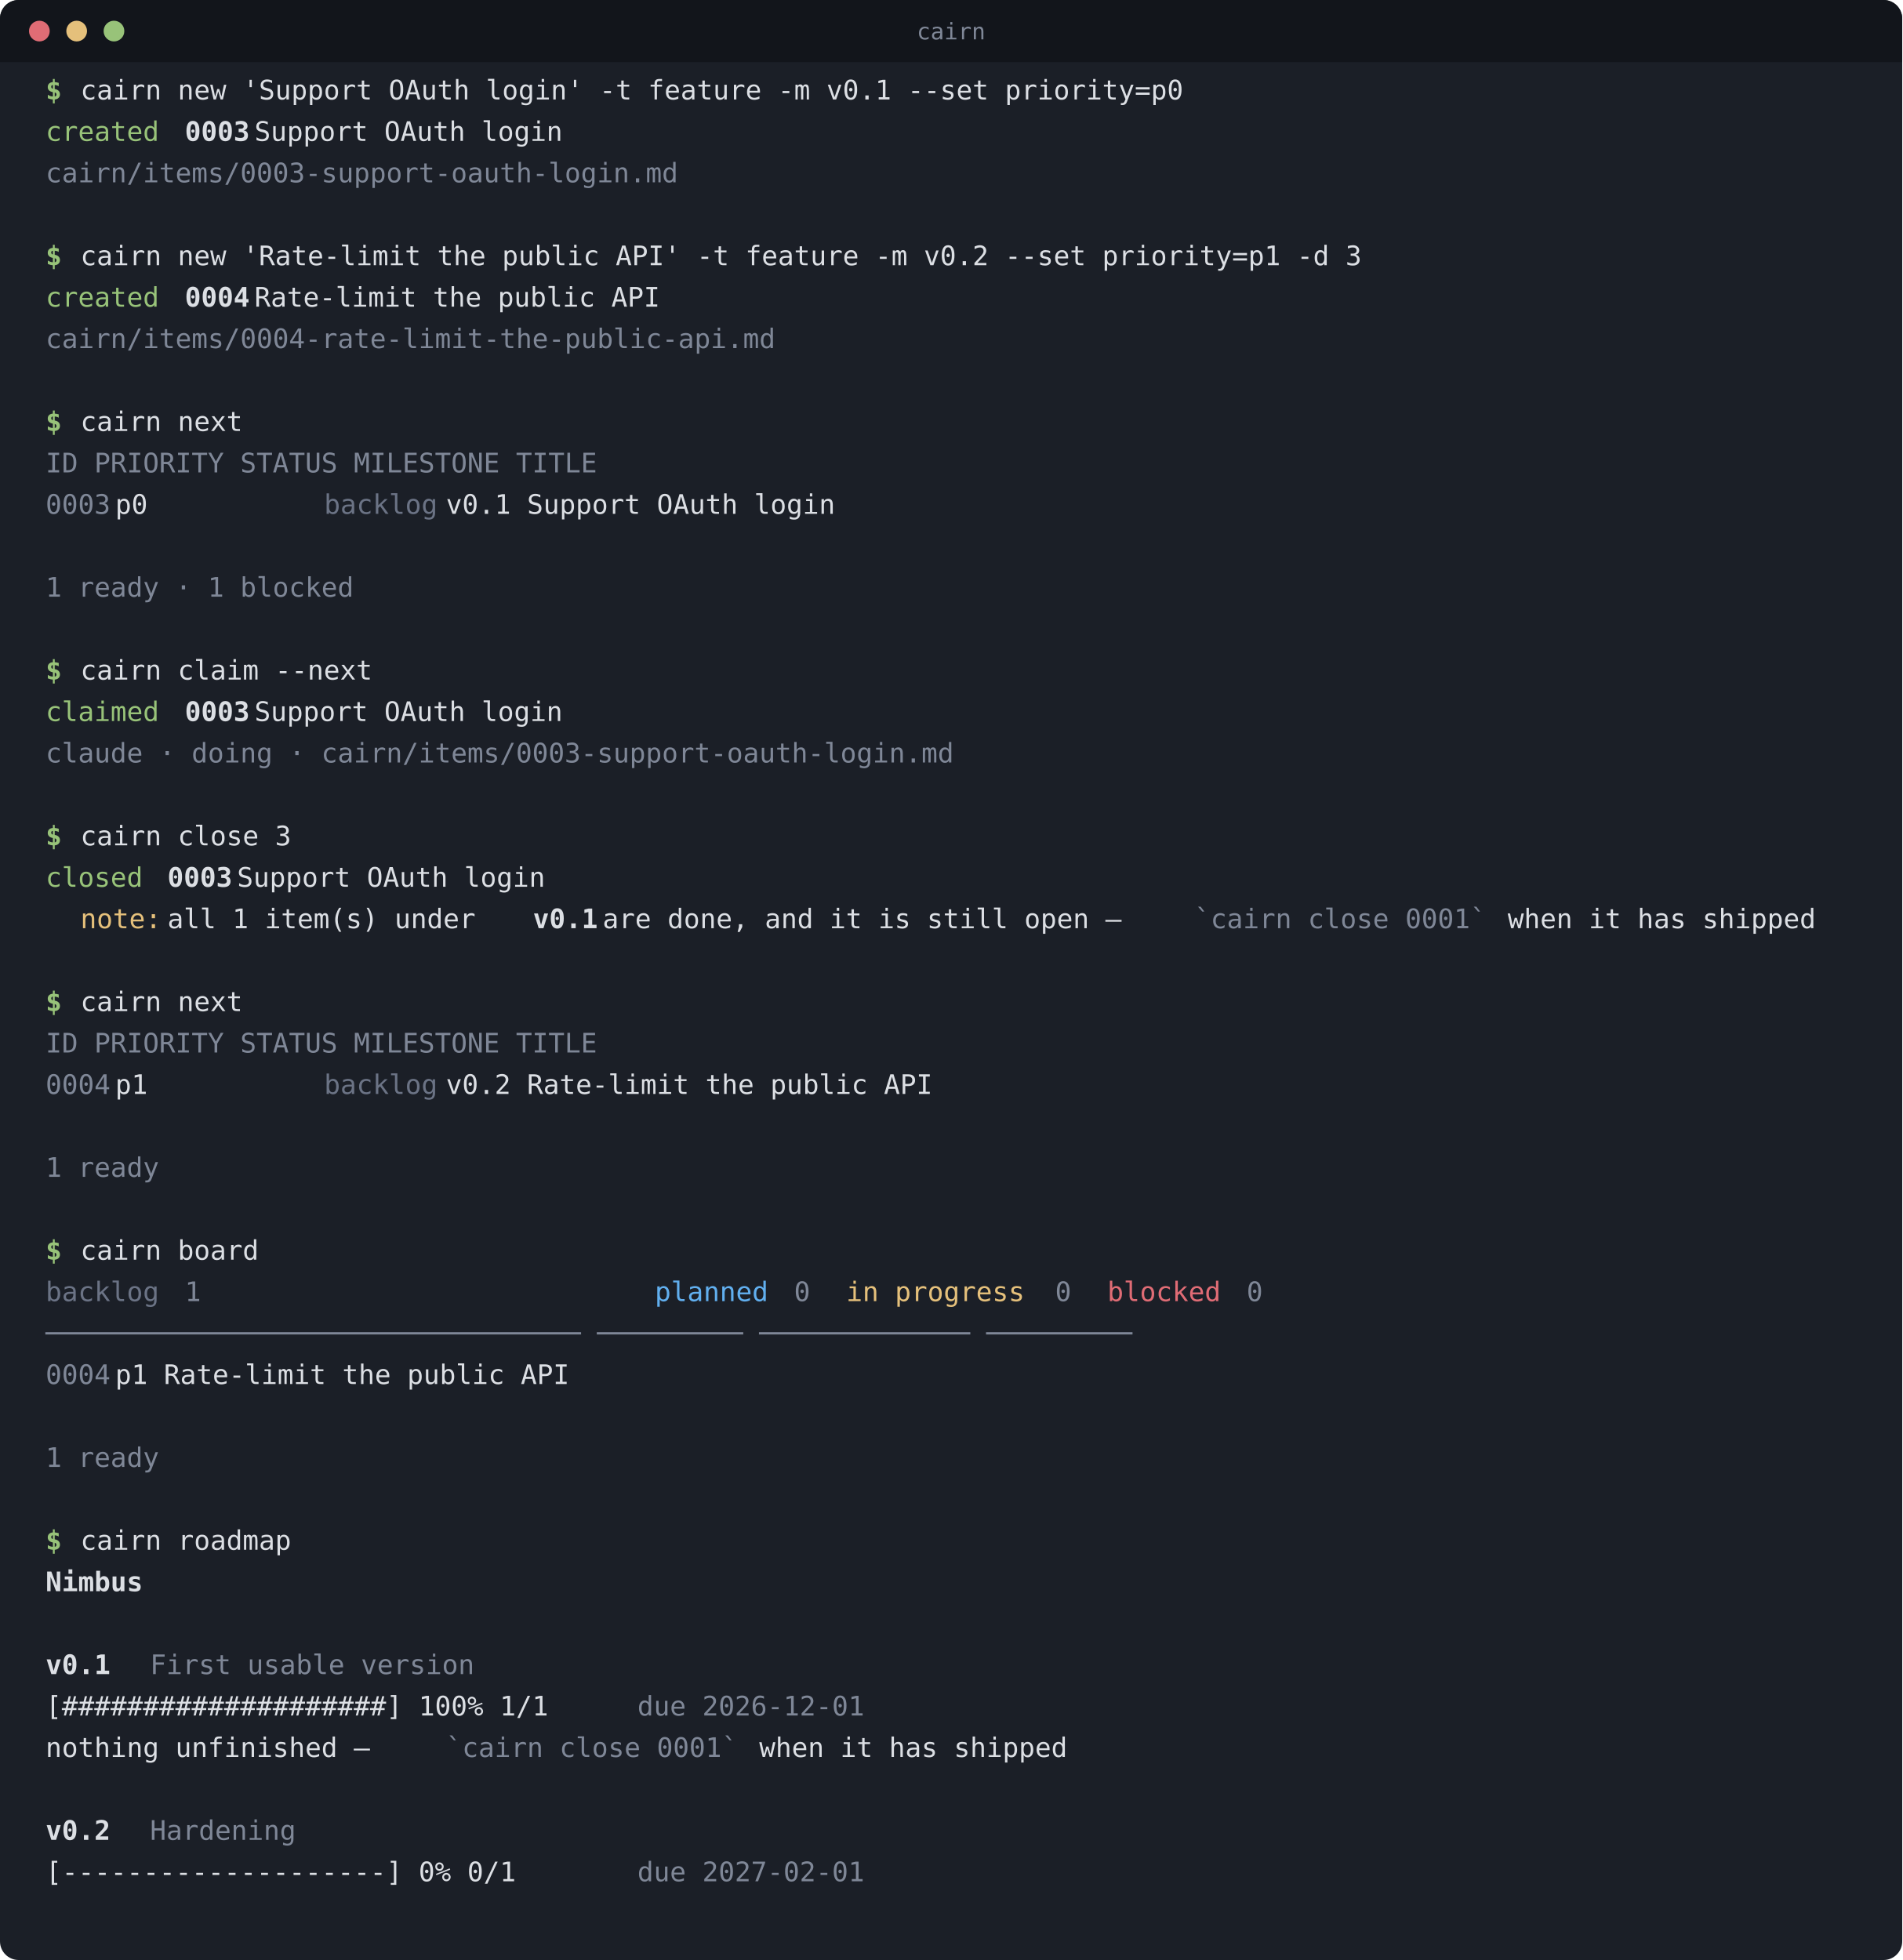
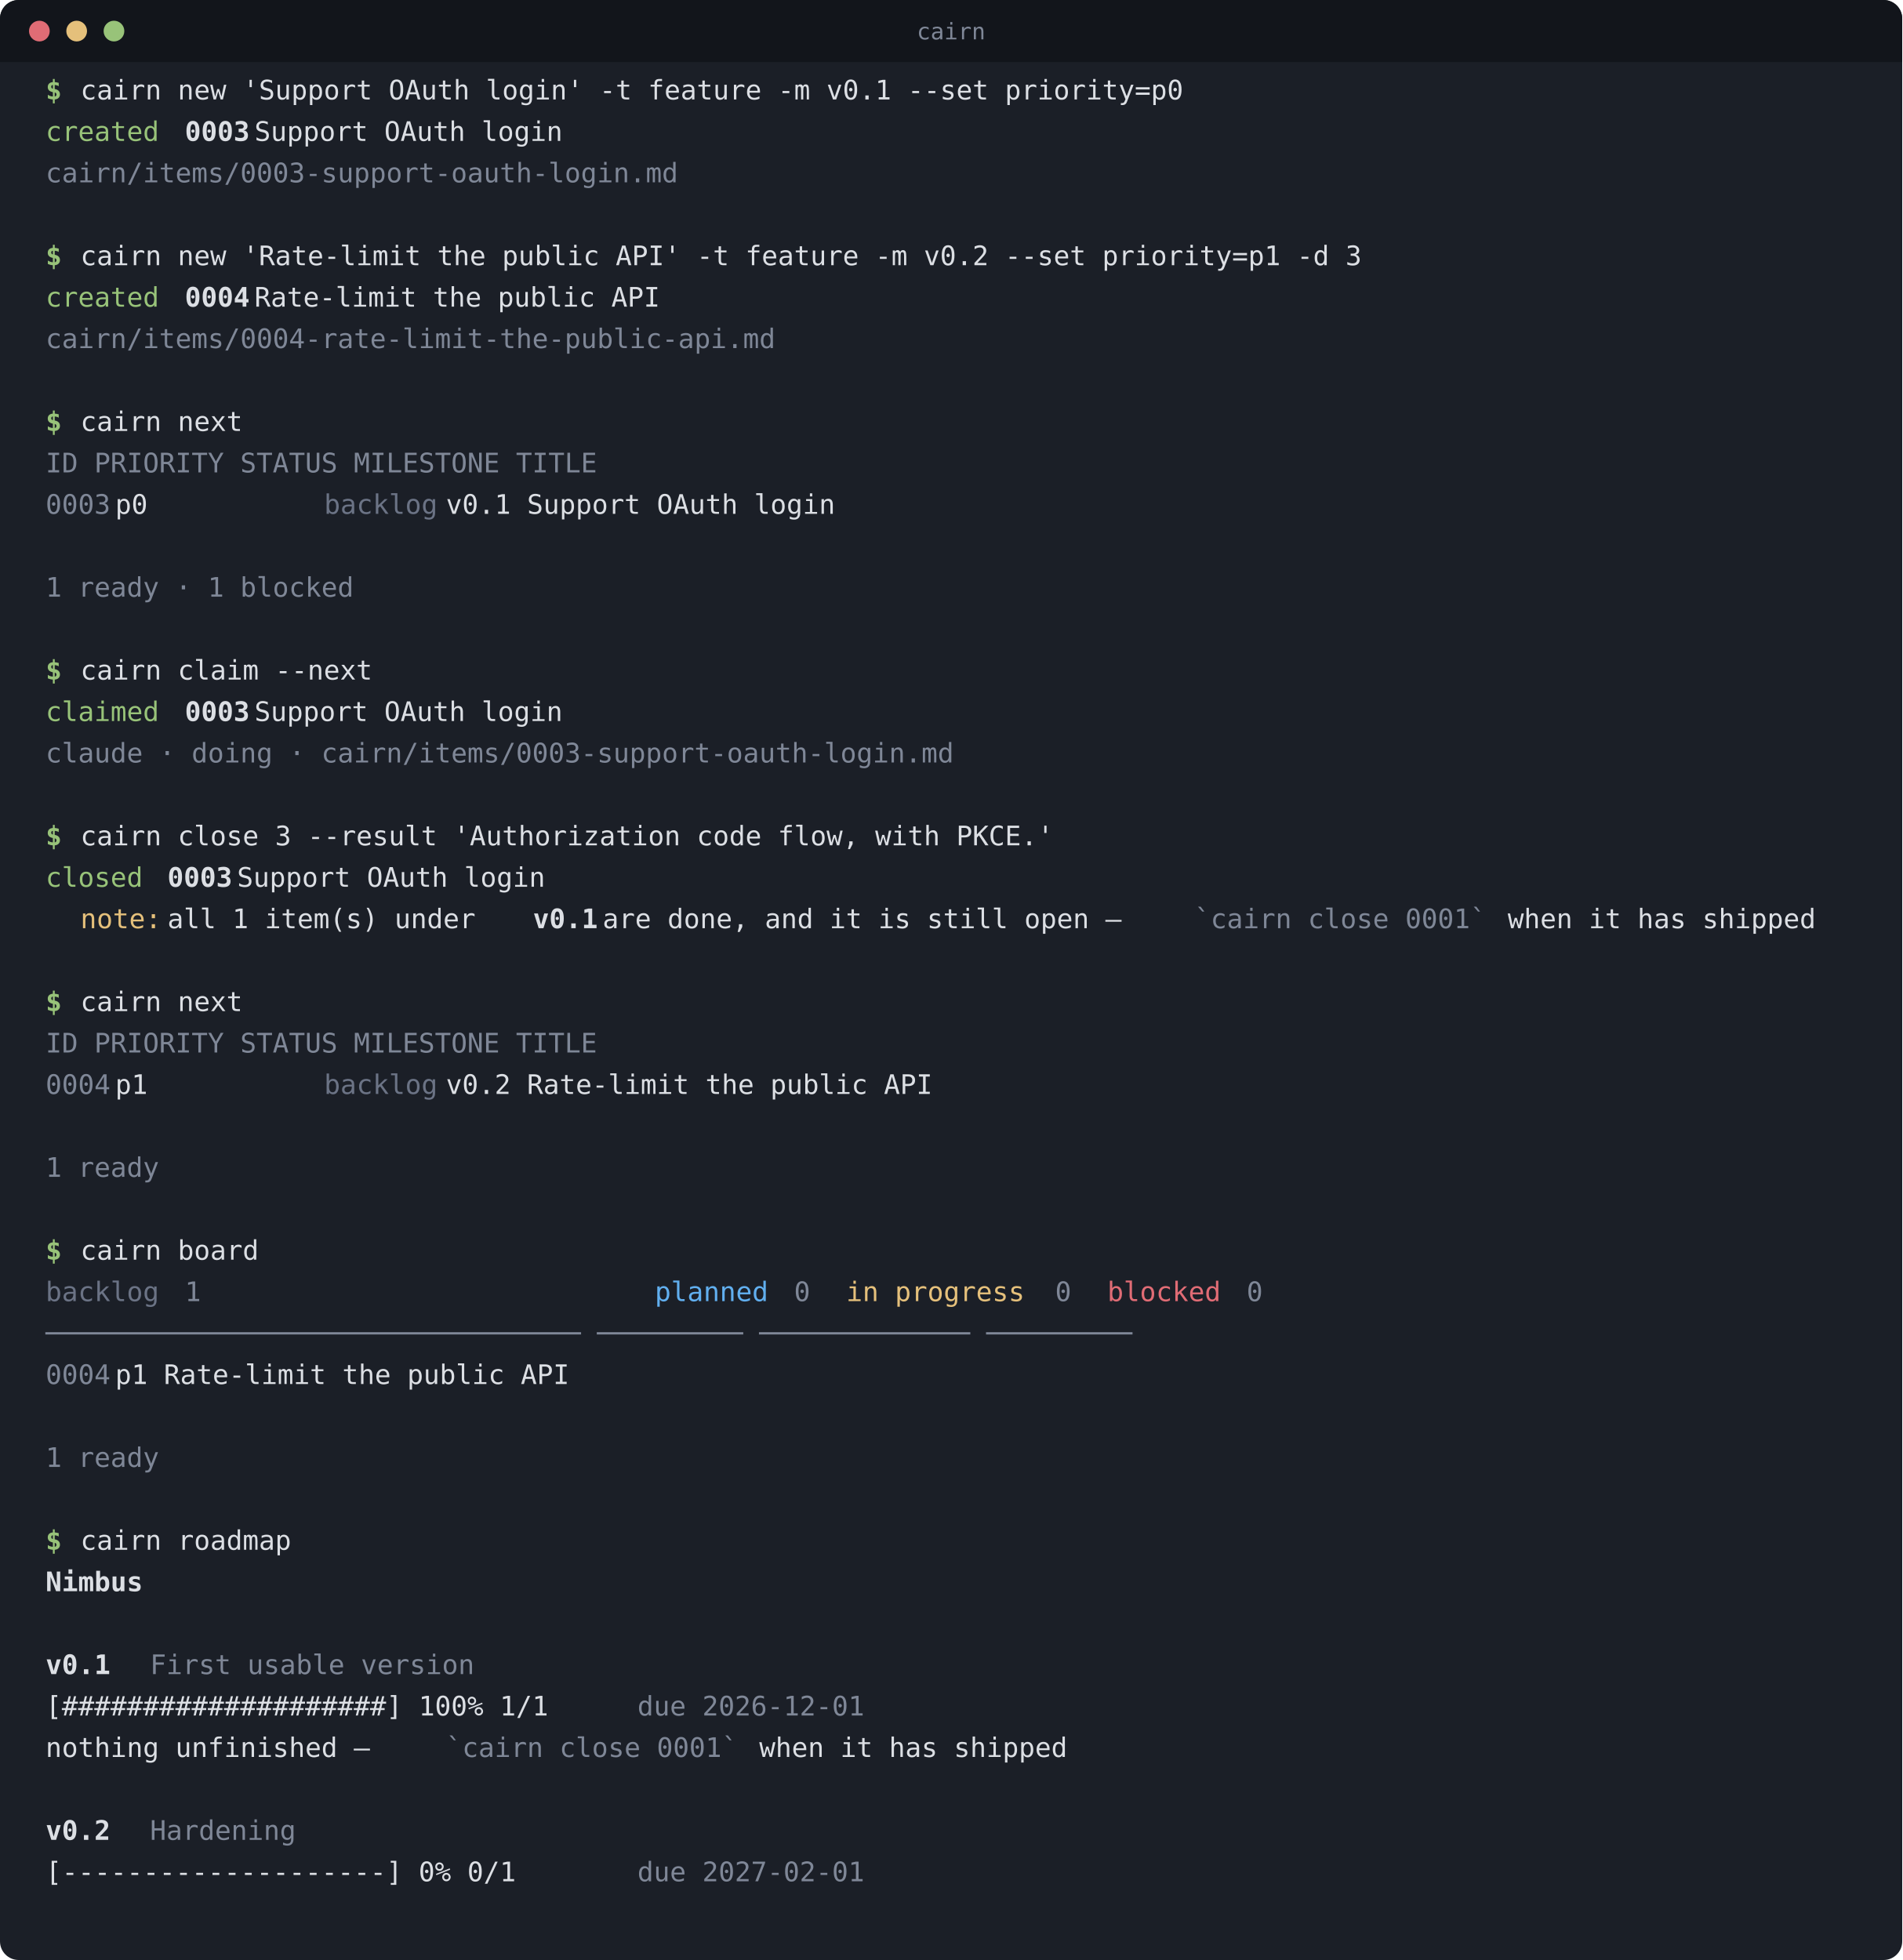
<svg xmlns="http://www.w3.org/2000/svg" width="918" height="946" viewBox="0 0 918 946" font-family="ui-monospace, SFMono-Regular, Menlo, Consolas, monospace" font-size="13">
  <defs>
    <clipPath id="r">
      <rect x="0" y="0" width="918" height="946" rx="9" />
    </clipPath>
  </defs>
  <g clip-path="url(#r)">
    <rect width="918" height="946" fill="#1b1f27" />
    <rect width="918" height="30" fill="#12151b" />
    <circle cx="19" cy="15" r="5" fill="#e06c75" />
    <circle cx="37" cy="15" r="5" fill="#e5c07b" />
    <circle cx="55" cy="15" r="5" fill="#98c379" />
    <text x="459" y="19" fill="#7f8797" text-anchor="middle" font-size="11">cairn</text>
    <text x="22.0" y="48.0" fill="#98c379" font-weight="600">$</text>
    <text x="38.8" y="48.0" fill="#dcdfe4">cairn new 'Support OAuth login' -t feature -m v0.1 --set priority=p0</text>
    <text y="68.0">
      <tspan x="22.0" fill="#98c379">created</tspan>
      <tspan x="80.8" fill="#dcdfe4"> </tspan>
      <tspan x="89.2" fill="#dcdfe4" font-weight="600">0003</tspan>
      <tspan x="122.8" fill="#dcdfe4">  Support OAuth login</tspan>
    </text>
    <text y="88.0">
      <tspan x="22.0" fill="#7f8797">cairn/items/0003-support-oauth-login.md</tspan>
    </text>
    <text x="22.0" y="128.0" fill="#98c379" font-weight="600">$</text>
    <text x="38.8" y="128.0" fill="#dcdfe4">cairn new 'Rate-limit the public API' -t feature -m v0.2 --set priority=p1 -d 3</text>
    <text y="148.0">
      <tspan x="22.0" fill="#98c379">created</tspan>
      <tspan x="80.8" fill="#dcdfe4"> </tspan>
      <tspan x="89.2" fill="#dcdfe4" font-weight="600">0004</tspan>
      <tspan x="122.8" fill="#dcdfe4">  Rate-limit the public API</tspan>
    </text>
    <text y="168.0">
      <tspan x="22.0" fill="#7f8797">cairn/items/0004-rate-limit-the-public-api.md</tspan>
    </text>
    <text x="22.0" y="208.0" fill="#98c379" font-weight="600">$</text>
    <text x="38.8" y="208.0" fill="#dcdfe4">cairn next</text>
    <text y="228.0">
      <tspan x="22.0" fill="#7f8797">ID    PRIORITY  STATUS   MILESTONE  TITLE</tspan>
    </text>
    <text y="248.0">
      <tspan x="22.0" fill="#7f8797">0003</tspan>
      <tspan x="55.6" fill="#dcdfe4">  p0        </tspan>
      <tspan x="156.4" fill="#6b7385">backlog</tspan>
      <tspan x="215.2" fill="#dcdfe4">  v0.1       Support OAuth login</tspan>
    </text>
    <text y="288.0">
      <tspan x="22.0" fill="#7f8797">1 ready · 1 blocked</tspan>
    </text>
    <text x="22.0" y="328.0" fill="#98c379" font-weight="600">$</text>
    <text x="38.8" y="328.0" fill="#dcdfe4">cairn claim --next</text>
    <text y="348.0">
      <tspan x="22.0" fill="#98c379">claimed</tspan>
      <tspan x="80.8" fill="#dcdfe4"> </tspan>
      <tspan x="89.2" fill="#dcdfe4" font-weight="600">0003</tspan>
      <tspan x="122.8" fill="#dcdfe4">  Support OAuth login</tspan>
    </text>
    <text y="368.0">
      <tspan x="22.0" fill="#7f8797">  claude · doing · cairn/items/0003-support-oauth-login.md</tspan>
    </text>
    <text x="22.0" y="408.0" fill="#98c379" font-weight="600">$</text>
-     <text x="38.8" y="408.0" fill="#dcdfe4">cairn close 3</text>
+     <text x="38.8" y="408.0" fill="#dcdfe4">cairn close 3 --result 'Authorization code flow, with PKCE.'</text>
    <text y="428.0">
      <tspan x="22.0" fill="#98c379">closed</tspan>
      <tspan x="72.4" fill="#dcdfe4"> </tspan>
      <tspan x="80.8" fill="#dcdfe4" font-weight="600">0003</tspan>
      <tspan x="114.4" fill="#dcdfe4">  Support OAuth login</tspan>
    </text>
    <text y="448.0">
      <tspan x="22.0" fill="#dcdfe4">  </tspan>
      <tspan x="38.8" fill="#e5c07b">note:</tspan>
      <tspan x="80.8" fill="#dcdfe4"> all 1 item(s) under </tspan>
      <tspan x="257.2" fill="#dcdfe4" font-weight="600">v0.1</tspan>
      <tspan x="290.8" fill="#dcdfe4"> are done, and it is still open — </tspan>
      <tspan x="576.4" fill="#7f8797">`cairn close 0001`</tspan>
      <tspan x="727.6" fill="#dcdfe4"> when it has shipped</tspan>
    </text>
    <text x="22.0" y="488.0" fill="#98c379" font-weight="600">$</text>
    <text x="38.8" y="488.0" fill="#dcdfe4">cairn next</text>
    <text y="508.0">
      <tspan x="22.0" fill="#7f8797">ID    PRIORITY  STATUS   MILESTONE  TITLE</tspan>
    </text>
    <text y="528.0">
      <tspan x="22.0" fill="#7f8797">0004</tspan>
      <tspan x="55.6" fill="#dcdfe4">  p1        </tspan>
      <tspan x="156.4" fill="#6b7385">backlog</tspan>
      <tspan x="215.2" fill="#dcdfe4">  v0.2       Rate-limit the public API</tspan>
    </text>
    <text y="568.0">
      <tspan x="22.0" fill="#7f8797">1 ready</tspan>
    </text>
    <text x="22.0" y="608.0" fill="#98c379" font-weight="600">$</text>
    <text x="38.8" y="608.0" fill="#dcdfe4">cairn board</text>
    <text y="628.0">
      <tspan x="22.0" fill="#6b7385">backlog</tspan>
      <tspan x="80.8" fill="#dcdfe4"> </tspan>
      <tspan x="89.2" fill="#7f8797">1</tspan>
      <tspan x="97.6" fill="#dcdfe4">                          </tspan>
      <tspan x="316.0" fill="#61afef">planned</tspan>
      <tspan x="374.8" fill="#dcdfe4"> </tspan>
      <tspan x="383.2" fill="#7f8797">0</tspan>
      <tspan x="391.6" fill="#dcdfe4">  </tspan>
      <tspan x="408.4" fill="#e5c07b">in progress</tspan>
      <tspan x="500.8" fill="#dcdfe4"> </tspan>
      <tspan x="509.2" fill="#7f8797">0</tspan>
      <tspan x="517.6" fill="#dcdfe4">  </tspan>
      <tspan x="534.4" fill="#e06c75">blocked</tspan>
      <tspan x="593.2" fill="#dcdfe4"> </tspan>
      <tspan x="601.6" fill="#7f8797">0</tspan>
    </text>
    <text y="648.0">
      <tspan x="22.0" fill="#7f8797">─────────────────────────────────  ─────────  ─────────────  ─────────</tspan>
    </text>
    <text y="668.0">
      <tspan x="22.0" fill="#7f8797">0004</tspan>
      <tspan x="55.6" fill="#dcdfe4"> p1 Rate-limit the public API</tspan>
    </text>
    <text y="708.0">
      <tspan x="22.0" fill="#7f8797">1 ready</tspan>
    </text>
    <text x="22.0" y="748.0" fill="#98c379" font-weight="600">$</text>
    <text x="38.8" y="748.0" fill="#dcdfe4">cairn roadmap</text>
    <text y="768.0">
      <tspan x="22.0" fill="#dcdfe4" font-weight="600">Nimbus</tspan>
    </text>
    <text y="808.0">
      <tspan x="22.0" fill="#dcdfe4" font-weight="600">v0.1</tspan>
      <tspan x="55.6" fill="#dcdfe4">  </tspan>
      <tspan x="72.4" fill="#7f8797">First usable version</tspan>
    </text>
    <text y="828.0">
      <tspan x="22.0" fill="#dcdfe4">  [####################] 100%  1/1</tspan>
      <tspan x="307.6" fill="#7f8797">   due 2026-12-01</tspan>
    </text>
    <text y="848.0">
      <tspan x="22.0" fill="#dcdfe4">  nothing unfinished — </tspan>
      <tspan x="215.2" fill="#7f8797">`cairn close 0001`</tspan>
      <tspan x="366.4" fill="#dcdfe4"> when it has shipped</tspan>
    </text>
    <text y="888.0">
      <tspan x="22.0" fill="#dcdfe4" font-weight="600">v0.2</tspan>
      <tspan x="55.6" fill="#dcdfe4">  </tspan>
      <tspan x="72.4" fill="#7f8797">Hardening</tspan>
    </text>
    <text y="908.0">
      <tspan x="22.0" fill="#dcdfe4">  [--------------------]   0%  0/1</tspan>
      <tspan x="307.6" fill="#7f8797">   due 2027-02-01</tspan>
    </text>
  </g>
</svg>
